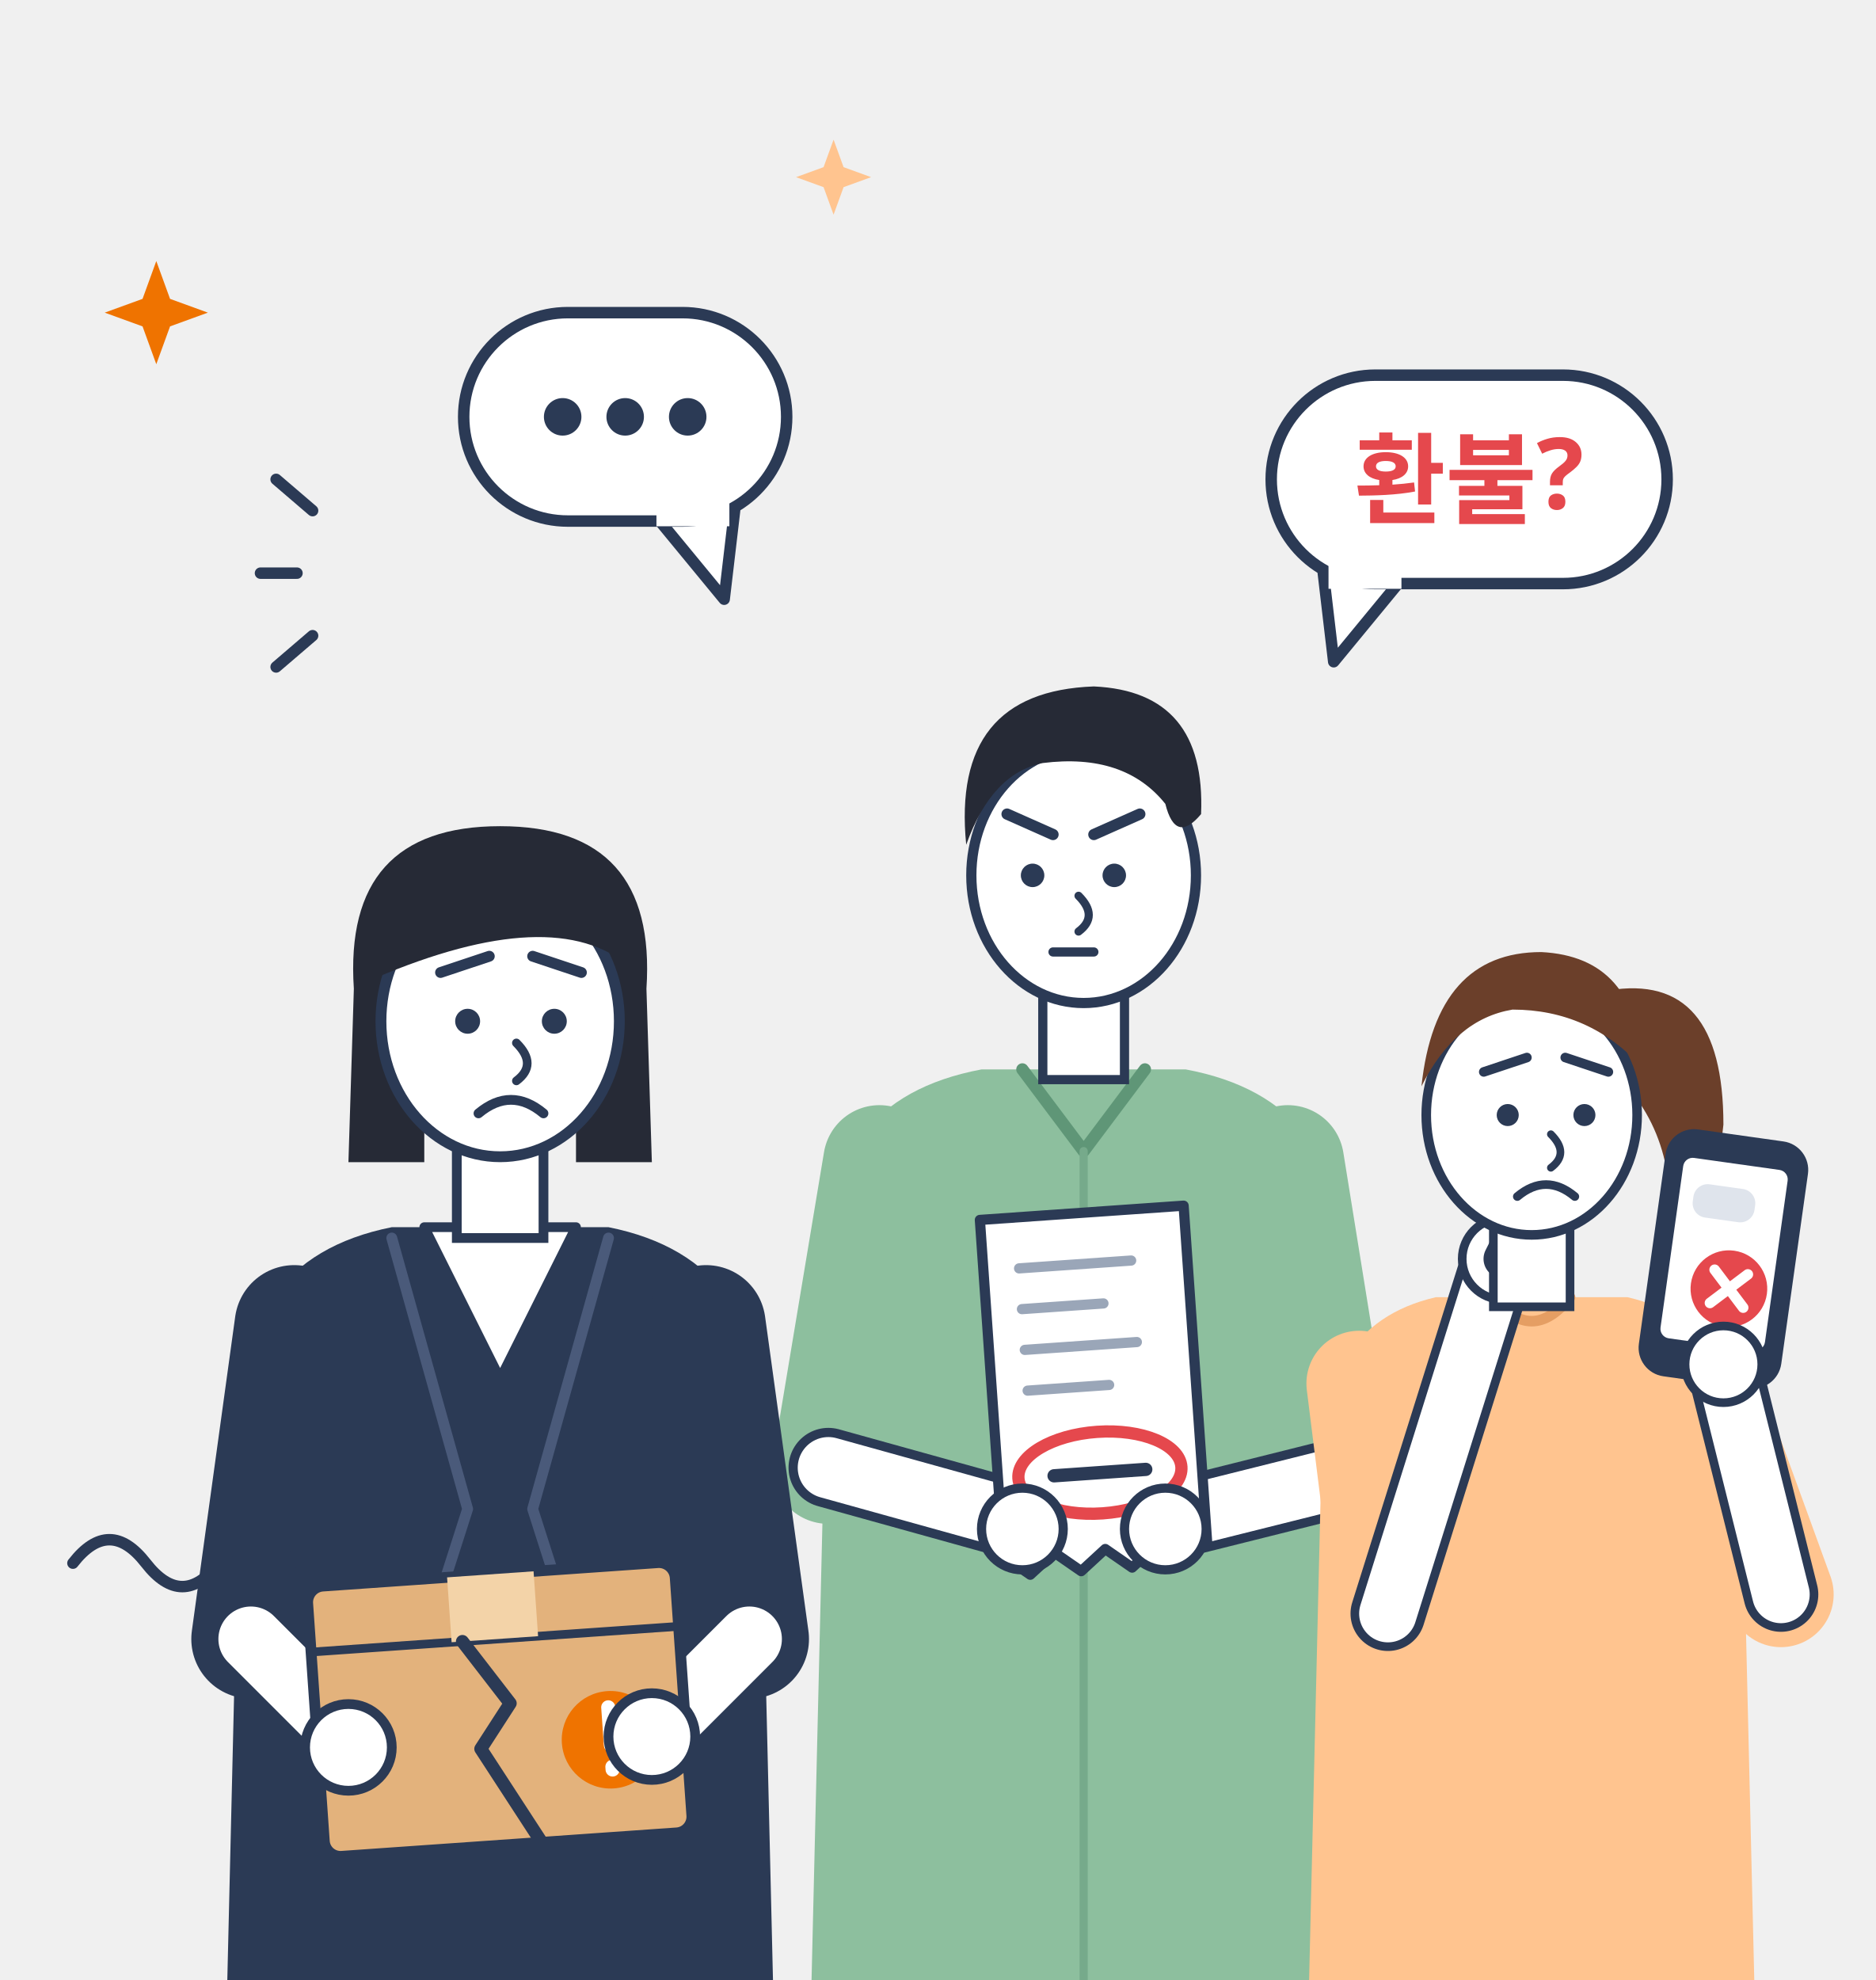
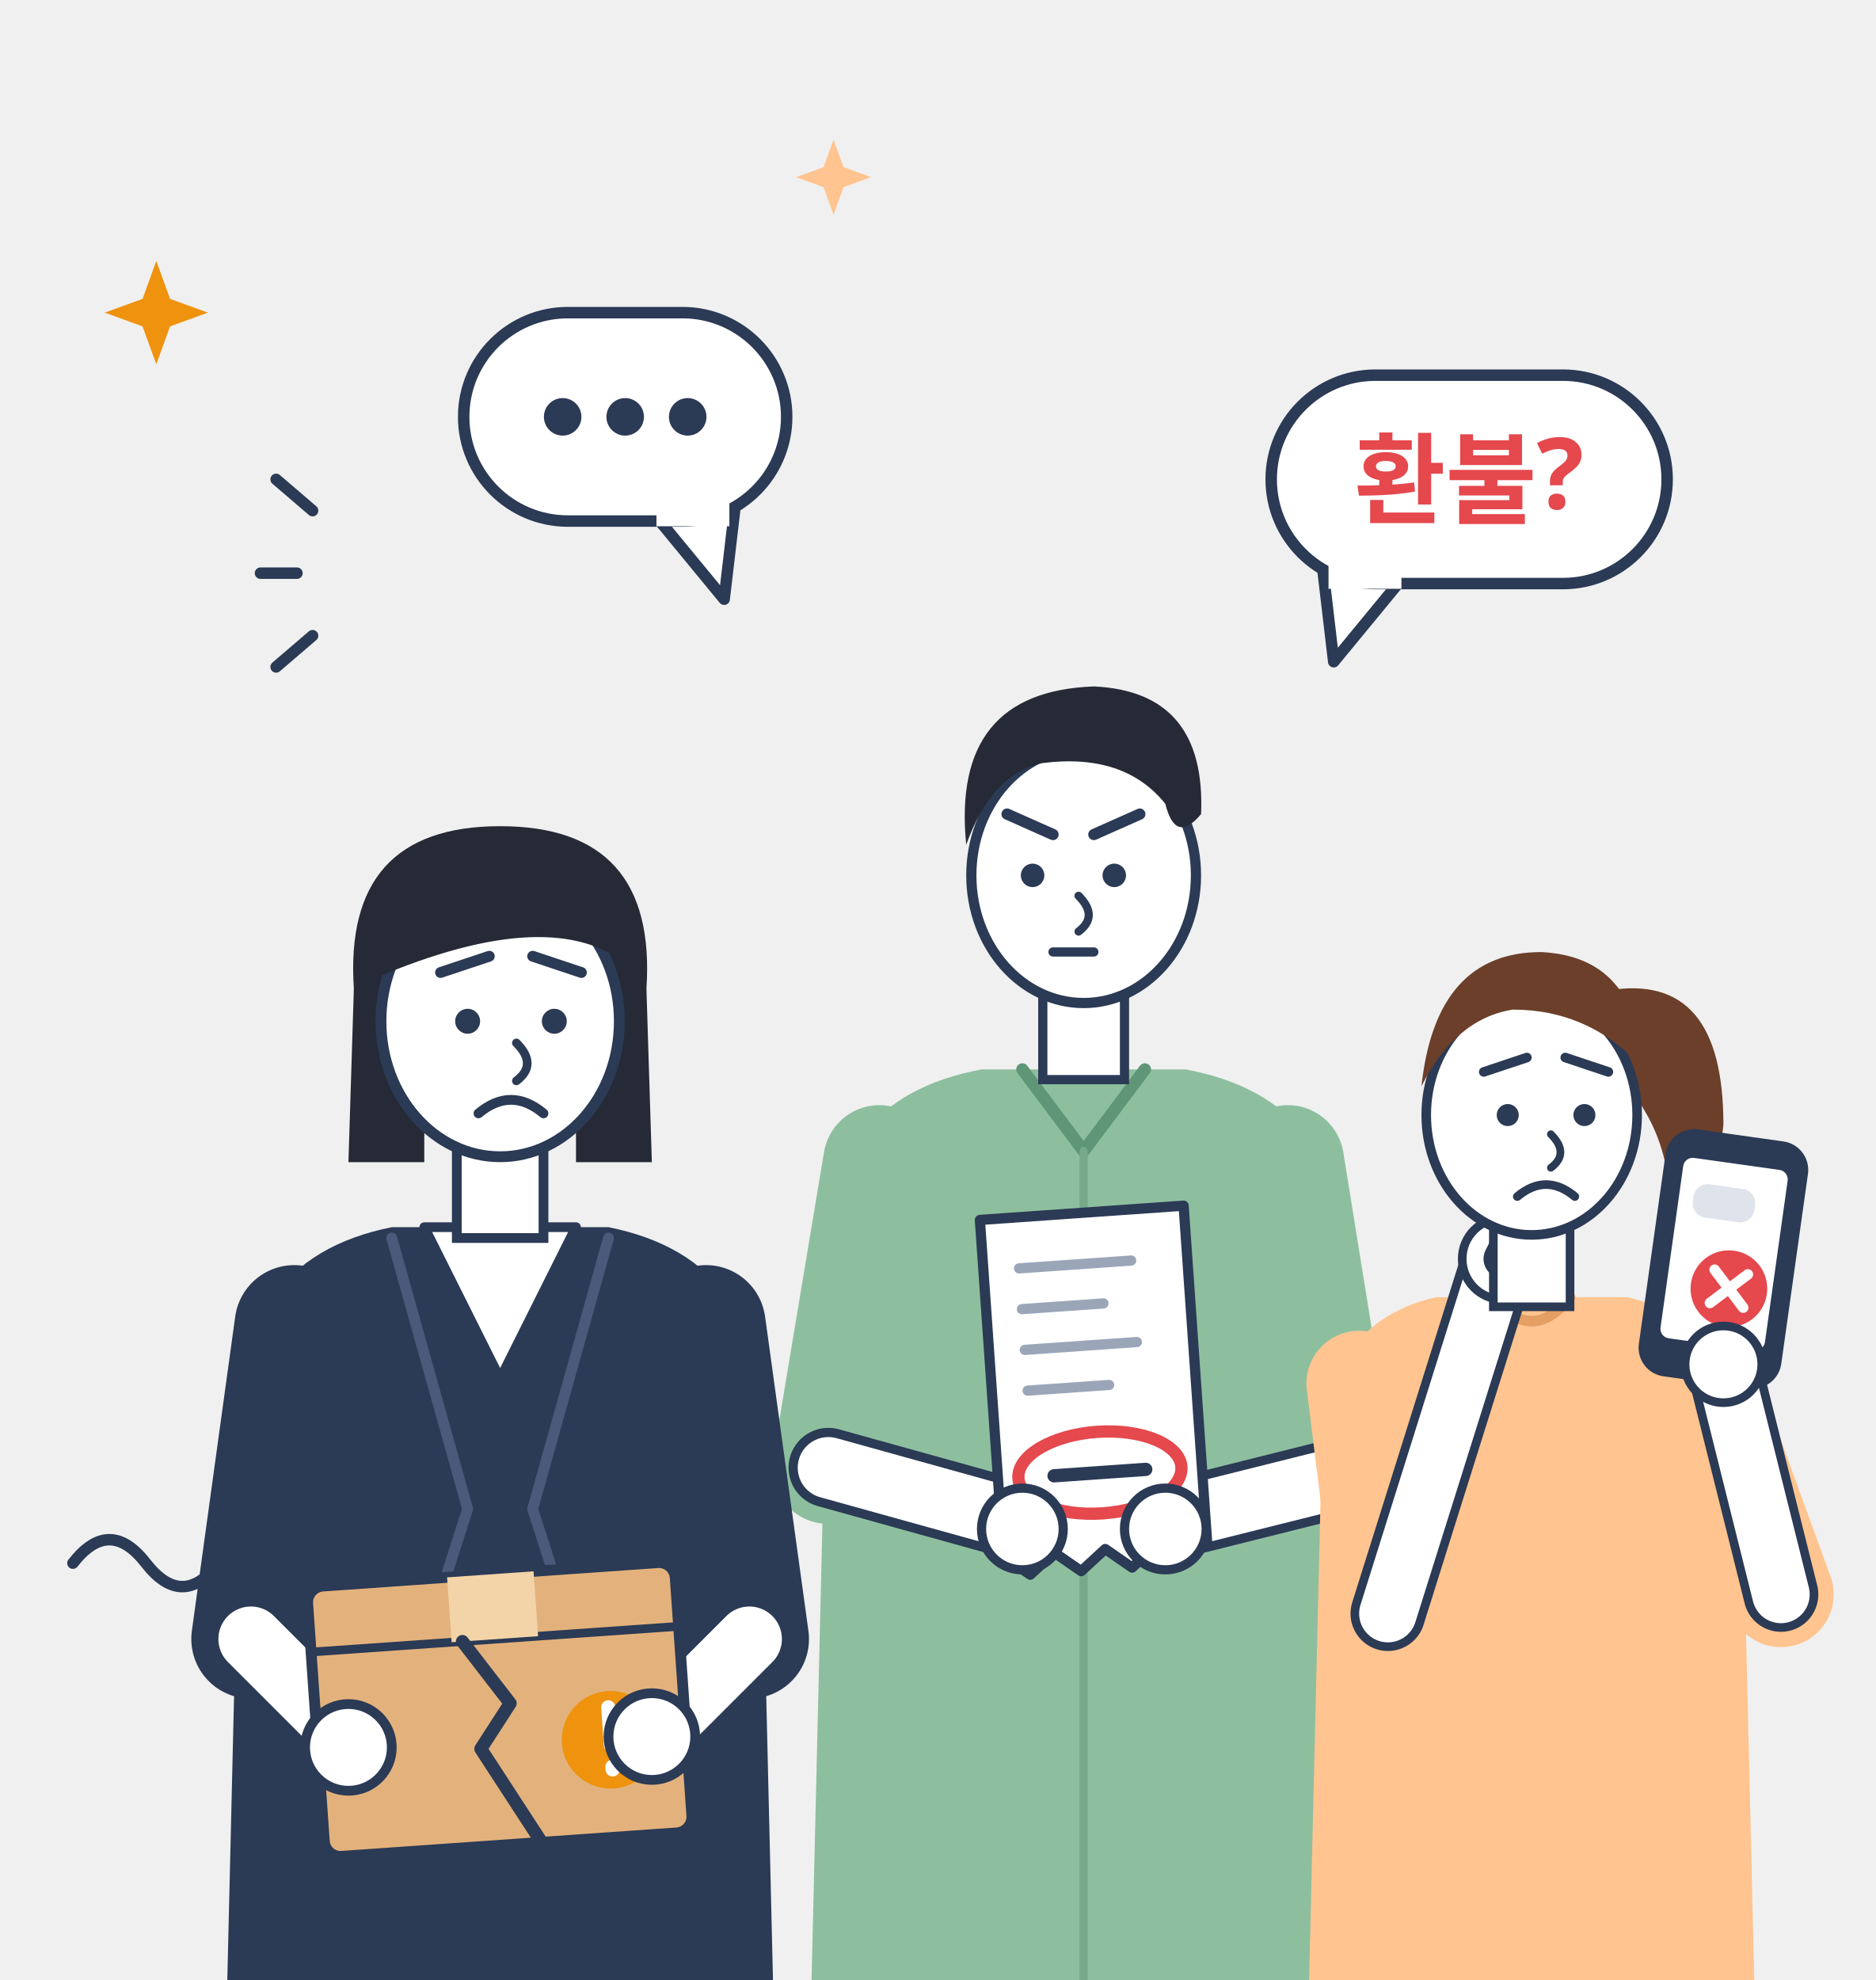
<svg xmlns="http://www.w3.org/2000/svg" viewBox="0 0 360 380">
  <defs>
    <clipPath id="cl">
      <rect x="0" y="0" width="360" height="380" />
    </clipPath>
  </defs>
  <g clip-path="url(#cl)">
    <g transform="translate(208 168) scale(0.98 0.98)">
      <path d="M-50 78 Q-52 44 -20 38 L20 38 Q52 44 50 78 L56 330 L-56 330 Z" fill="#8dbf9e" />
      <path d="M-12 38 L0 54 L12 38" fill="none" stroke="#5f9677" stroke-width="2.4" stroke-linecap="round" stroke-linejoin="round" />
      <path d="M0 54 L0 330" fill="none" stroke="#76aa8b" stroke-width="1.6" stroke-linecap="round" stroke-linejoin="round" />
      <path d="M-40 56 L-50 116" fill="none" stroke="#8dbf9e" stroke-width="22" stroke-linecap="round" stroke-linejoin="round" />
      <path d="M-50 116 L-14 126" fill="none" stroke="#2b3a55" stroke-width="15.6" stroke-linecap="round" stroke-linejoin="round" />
      <path d="M-50 116 L-14 126" fill="none" stroke="#ffffff" stroke-width="12" stroke-linecap="round" stroke-linejoin="round" />
      <path d="M40 56 L50 118" fill="none" stroke="#8dbf9e" stroke-width="22" stroke-linecap="round" stroke-linejoin="round" />
      <path d="M50 118 L18 126" fill="none" stroke="#2b3a55" stroke-width="15.6" stroke-linecap="round" stroke-linejoin="round" />
      <path d="M50 118 L18 126" fill="none" stroke="#ffffff" stroke-width="12" stroke-linecap="round" stroke-linejoin="round" />
      <g transform="translate(2 100) rotate(-4)">
        <path d="M-20 -34 L20 -34 L20 32 L15 36 L10 32 L5 36 L0 32 L-5 36 L-10 32 L-15 36 L-20 32 Z" fill="#ffffff" stroke="#2b3a55" stroke-width="2" stroke-linecap="round" stroke-linejoin="round" />
        <path d="M-13 -24 L9 -24" fill="none" stroke="#9aa6b8" stroke-width="2" stroke-linecap="round" stroke-linejoin="round" />
        <path d="M-13 -16 L3 -16" fill="none" stroke="#9aa6b8" stroke-width="2" stroke-linecap="round" stroke-linejoin="round" />
        <path d="M-13 -8 L9 -8" fill="none" stroke="#9aa6b8" stroke-width="2" stroke-linecap="round" stroke-linejoin="round" />
        <path d="M-13 0 L3 0" fill="none" stroke="#9aa6b8" stroke-width="2" stroke-linecap="round" stroke-linejoin="round" />
        <ellipse cx="0" cy="17" rx="16" ry="8" fill="none" stroke="#e5484d" stroke-width="2.4" />
        <path d="M-9 17 L9 17" fill="none" stroke="#2b3a55" stroke-width="2.6" stroke-linecap="round" stroke-linejoin="round" />
      </g>
      <circle cx="16" cy="128" r="8" fill="#ffffff" stroke="#2b3a55" stroke-width="1.8" />
      <circle cx="-12" cy="128" r="8" fill="#ffffff" stroke="#2b3a55" stroke-width="1.8" />
      <rect x="-8" y="18" width="16" height="22" fill="#ffffff" stroke="#2b3a55" stroke-width="1.8" />
      <ellipse cx="0" cy="0" rx="22" ry="25" fill="#ffffff" stroke="#2b3a55" stroke-width="2" />
      <path d="M-23 -6 Q-26 -36 2 -37 Q24 -36 23 -12 Q18 -6 16 -14 Q8 -24 -8 -22 Q-18 -20 -23 -6 Z" fill="#262a36" />
      <path d="M-15 -12 L-6 -8" fill="none" stroke="#2b3a55" stroke-width="2.2" stroke-linecap="round" stroke-linejoin="round" />
      <path d="M2 -8 L11 -12" fill="none" stroke="#2b3a55" stroke-width="2.2" stroke-linecap="round" stroke-linejoin="round" />
      <circle cx="-10" cy="0" r="2.3" fill="#2b3a55" />
      <circle cx="6" cy="0" r="2.3" fill="#2b3a55" />
      <path d="M-1 4 q4 4 0 7" fill="none" stroke="#2b3a55" stroke-width="1.6" stroke-linecap="round" stroke-linejoin="round" />
      <path d="M-6 15 l8 0" fill="none" stroke="#2b3a55" stroke-width="1.8" stroke-linecap="round" stroke-linejoin="round" />
    </g>
    <g transform="translate(294 214) scale(0.92 0.92)">
      <path d="M16 -26 Q40 -30 40 2 Q38 22 28 30 Q32 6 18 -8 Z" fill="#6b3f2a" />
      <path d="M-44 78 Q-46 44 -20 38 L20 38 Q46 44 44 78 L50 330 L-50 330 Z" fill="#ffc48f" />
      <path d="M-8 38 Q0 48 8 38" fill="none" stroke="#e59e63" stroke-width="2.2" stroke-linecap="round" stroke-linejoin="round" />
      <path d="M36 56 L52 100" fill="none" stroke="#ffc48f" stroke-width="22" stroke-linecap="round" stroke-linejoin="round" />
      <path d="M52 100 L40 52" fill="none" stroke="#2b3a55" stroke-width="15.6" stroke-linecap="round" stroke-linejoin="round" />
      <path d="M52 100 L40 52" fill="none" stroke="#ffffff" stroke-width="12" stroke-linecap="round" stroke-linejoin="round" />
      <g transform="translate(40 30) rotate(8)">
        <rect x="-15" y="-26" width="30" height="52" rx="6" fill="#2b3a55" />
        <rect x="-11" y="-20" width="22" height="38" rx="2" fill="#ffffff" />
        <rect x="-8" y="-15" width="13" height="7" rx="3" fill="#dfe4ec" />
        <circle cx="2" cy="6" r="8" fill="#e5484d" />
        <path d="M-1.5 2.5 L5.5 9.5 M5.5 2.5 L-1.5 9.5" fill="none" stroke="#ffffff" stroke-width="2.2" stroke-linecap="round" stroke-linejoin="round" />
      </g>
      <circle cx="40" cy="52" r="8" fill="#ffffff" stroke="#2b3a55" stroke-width="1.8" />
      <path d="M-36 56 L-30 104" fill="none" stroke="#ffc48f" stroke-width="22" stroke-linecap="round" stroke-linejoin="round" />
      <path d="M-30 104 L-8 34" fill="none" stroke="#2b3a55" stroke-width="15.6" stroke-linecap="round" stroke-linejoin="round" />
      <path d="M-30 104 L-8 34" fill="none" stroke="#ffffff" stroke-width="12" stroke-linecap="round" stroke-linejoin="round" />
      <circle cx="-6" cy="30" r="8.5" fill="#ffffff" stroke="#2b3a55" stroke-width="1.8" />
      <path d="M-6 30 L2 14" fill="none" stroke="#2b3a55" stroke-width="8.1" stroke-linecap="round" stroke-linejoin="round" />
      <path d="M-6 30 L2 14" fill="none" stroke="#ffffff" stroke-width="4.5" stroke-linecap="round" stroke-linejoin="round" />
      <rect x="-8" y="18" width="16" height="22" fill="#ffffff" stroke="#2b3a55" stroke-width="1.8" />
      <ellipse cx="0" cy="0" rx="22" ry="25" fill="#ffffff" stroke="#2b3a55" stroke-width="2" />
      <path d="M-23 -6 Q-20 -34 2 -34 Q22 -33 23 -10 Q12 -22 -4 -22 Q-16 -20 -23 -6 Z" fill="#6b3f2a" />
      <path d="M-10 -9 L-1 -12" fill="none" stroke="#2b3a55" stroke-width="2" stroke-linecap="round" stroke-linejoin="round" />
      <path d="M7 -12 L16 -9" fill="none" stroke="#2b3a55" stroke-width="2" stroke-linecap="round" stroke-linejoin="round" />
      <circle cx="-5" cy="0" r="2.3" fill="#2b3a55" />
      <circle cx="11" cy="0" r="2.3" fill="#2b3a55" />
      <path d="M4 4 q4 4 0 7" fill="none" stroke="#2b3a55" stroke-width="1.6" stroke-linecap="round" stroke-linejoin="round" />
      <path d="M-3 17 q6 -5 12 0" fill="none" stroke="#2b3a55" stroke-width="1.8" stroke-linecap="round" stroke-linejoin="round" />
    </g>
    <g transform="translate(96 196) scale(1.04 1.04)">
      <path d="M-27 -6 Q-29 -36 0 -36 Q29 -36 27 -6 L28 26 L14 26 L14 -4 L-14 -4 L-14 26 L-28 26 Z" fill="#262a36" />
      <path d="M-48 78 Q-50 44 -20 38 L20 38 Q50 44 48 78 L54 330 L-54 330 Z" fill="#2b3a55" />
      <path d="M-14 38 L0 66 L14 38 Z" fill="#ffffff" stroke="#2b3a55" stroke-width="1.8" stroke-linecap="round" stroke-linejoin="round" />
      <path d="M-20 40 L-6 90 L-22 140" fill="none" stroke="#4a5a7a" stroke-width="2" stroke-linecap="round" stroke-linejoin="round" />
      <path d="M20 40 L6 90 L22 140" fill="none" stroke="#4a5a7a" stroke-width="2" stroke-linecap="round" stroke-linejoin="round" />
      <path d="M-38 56 L-46 114" fill="none" stroke="#2b3a55" stroke-width="22" stroke-linecap="round" stroke-linejoin="round" />
      <path d="M-46 114 L-28 132" fill="none" stroke="#2b3a55" stroke-width="15.6" stroke-linecap="round" stroke-linejoin="round" />
      <path d="M-46 114 L-28 132" fill="none" stroke="#ffffff" stroke-width="12" stroke-linecap="round" stroke-linejoin="round" />
      <path d="M38 56 L46 114" fill="none" stroke="#2b3a55" stroke-width="22" stroke-linecap="round" stroke-linejoin="round" />
      <path d="M46 114 L28 132" fill="none" stroke="#2b3a55" stroke-width="15.6" stroke-linecap="round" stroke-linejoin="round" />
      <path d="M46 114 L28 132" fill="none" stroke="#ffffff" stroke-width="12" stroke-linecap="round" stroke-linejoin="round" />
      <g transform="translate(0 128) rotate(-4)">
        <rect x="-34" y="-26" width="68" height="50" rx="3" fill="#e3b27c" stroke="#2b3a55" stroke-width="2" />
        <path d="M-34 -14 L34 -14" fill="none" stroke="#2b3a55" stroke-width="1.6" stroke-linecap="round" stroke-linejoin="round" />
        <rect x="-8" y="-26" width="16" height="12" fill="#f3d3a8" />
        <path d="M-6 -14 L2 -2 L-4 6 L6 24" fill="none" stroke="#2b3a55" stroke-width="2.4" stroke-linecap="round" stroke-linejoin="round" />
-         <circle cx="20" cy="6" r="9" fill="#ef7300" />
+         <circle cx="20" cy="6" r="9" fill="#ef920e" />
        <path d="M20 0 L20 7 M20 11 L20 11.5" fill="none" stroke="#ffffff" stroke-width="2.6" stroke-linecap="round" stroke-linejoin="round" />
      </g>
      <circle cx="-28" cy="134" r="8" fill="#ffffff" stroke="#2b3a55" stroke-width="1.8" />
      <circle cx="28" cy="132" r="8" fill="#ffffff" stroke="#2b3a55" stroke-width="1.8" />
      <rect x="-8" y="18" width="16" height="22" fill="#ffffff" stroke="#2b3a55" stroke-width="1.8" />
      <ellipse cx="0" cy="0" rx="22" ry="25" fill="#ffffff" stroke="#2b3a55" stroke-width="2" />
      <path d="M-23 -8 Q-16 -30 4 -30 Q20 -29 24 -10 Q10 -22 -23 -8 Z" fill="#262a36" />
      <path d="M-11 -9 L-2 -12" fill="none" stroke="#2b3a55" stroke-width="2" stroke-linecap="round" stroke-linejoin="round" />
      <path d="M6 -12 L15 -9" fill="none" stroke="#2b3a55" stroke-width="2" stroke-linecap="round" stroke-linejoin="round" />
      <circle cx="-6" cy="0" r="2.3" fill="#2b3a55" />
      <circle cx="10" cy="0" r="2.3" fill="#2b3a55" />
      <path d="M3 4 q4 4 0 7" fill="none" stroke="#2b3a55" stroke-width="1.6" stroke-linecap="round" stroke-linejoin="round" />
      <path d="M-4 17 q6 -5 12 0" fill="none" stroke="#2b3a55" stroke-width="1.8" stroke-linecap="round" stroke-linejoin="round" />
    </g>
    <path d="M254.0 110.0 L256.0 127.0 L270.0 110.0" fill="#ffffff" stroke="#2b3a55" stroke-width="2.2" stroke-linecap="round" stroke-linejoin="round" />
    <rect x="244.0" y="72.0" width="76" height="40" rx="20.0" fill="#ffffff" stroke="#2b3a55" stroke-width="2.2" />
    <rect x="255.0" y="108.0" width="14" height="5" fill="#ffffff" />
    <text x="282" y="99" text-anchor="middle" font-family="sans-serif" font-size="19" font-weight="800" fill="#e5484d">환불?</text>
    <path d="M125.0 98.0 L139.0 115.0 L141.0 98.0" fill="#ffffff" stroke="#2b3a55" stroke-width="2.2" stroke-linecap="round" stroke-linejoin="round" />
    <rect x="89.0" y="60.0" width="62" height="40" rx="20.0" fill="#ffffff" stroke="#2b3a55" stroke-width="2.2" />
    <rect x="126.0" y="96.0" width="14" height="5" fill="#ffffff" />
    <circle cx="108" cy="80" r="3.6" fill="#2b3a55" />
    <circle cx="120" cy="80" r="3.6" fill="#2b3a55" />
    <circle cx="132" cy="80" r="3.6" fill="#2b3a55" />
    <path d="M60 98 L53 92" fill="none" stroke="#2b3a55" stroke-width="2.2" stroke-linecap="round" stroke-linejoin="round" />
    <path d="M57 110 L50 110" fill="none" stroke="#2b3a55" stroke-width="2.2" stroke-linecap="round" stroke-linejoin="round" />
    <path d="M60 122 L53 128" fill="none" stroke="#2b3a55" stroke-width="2.2" stroke-linecap="round" stroke-linejoin="round" />
    <path d="M14 300 q7 -9 14 0 t14 0 t14 0" fill="none" stroke="#2b3a55" stroke-width="2.2" stroke-linecap="round" stroke-linejoin="round" />
-     <path d="M30 50.1 L32.64 57.36 L39.9 60 L32.64 62.64 L30 69.9 L27.36 62.64 L20.1 60 L27.36 57.36 Z" fill="#ef7300" />
+     <path d="M30 50.1 L32.64 57.36 L39.9 60 L32.64 62.64 L30 69.9 L27.36 62.64 L20.1 60 L27.36 57.36 Z" fill="#ef920e" />
    <path d="M160 26.8 L161.92 32.08 L167.2 34 L161.92 35.92 L160 41.2 L158.08 35.92 L152.8 34 L158.08 32.08 Z" fill="#ffc48f" />
  </g>
</svg>
